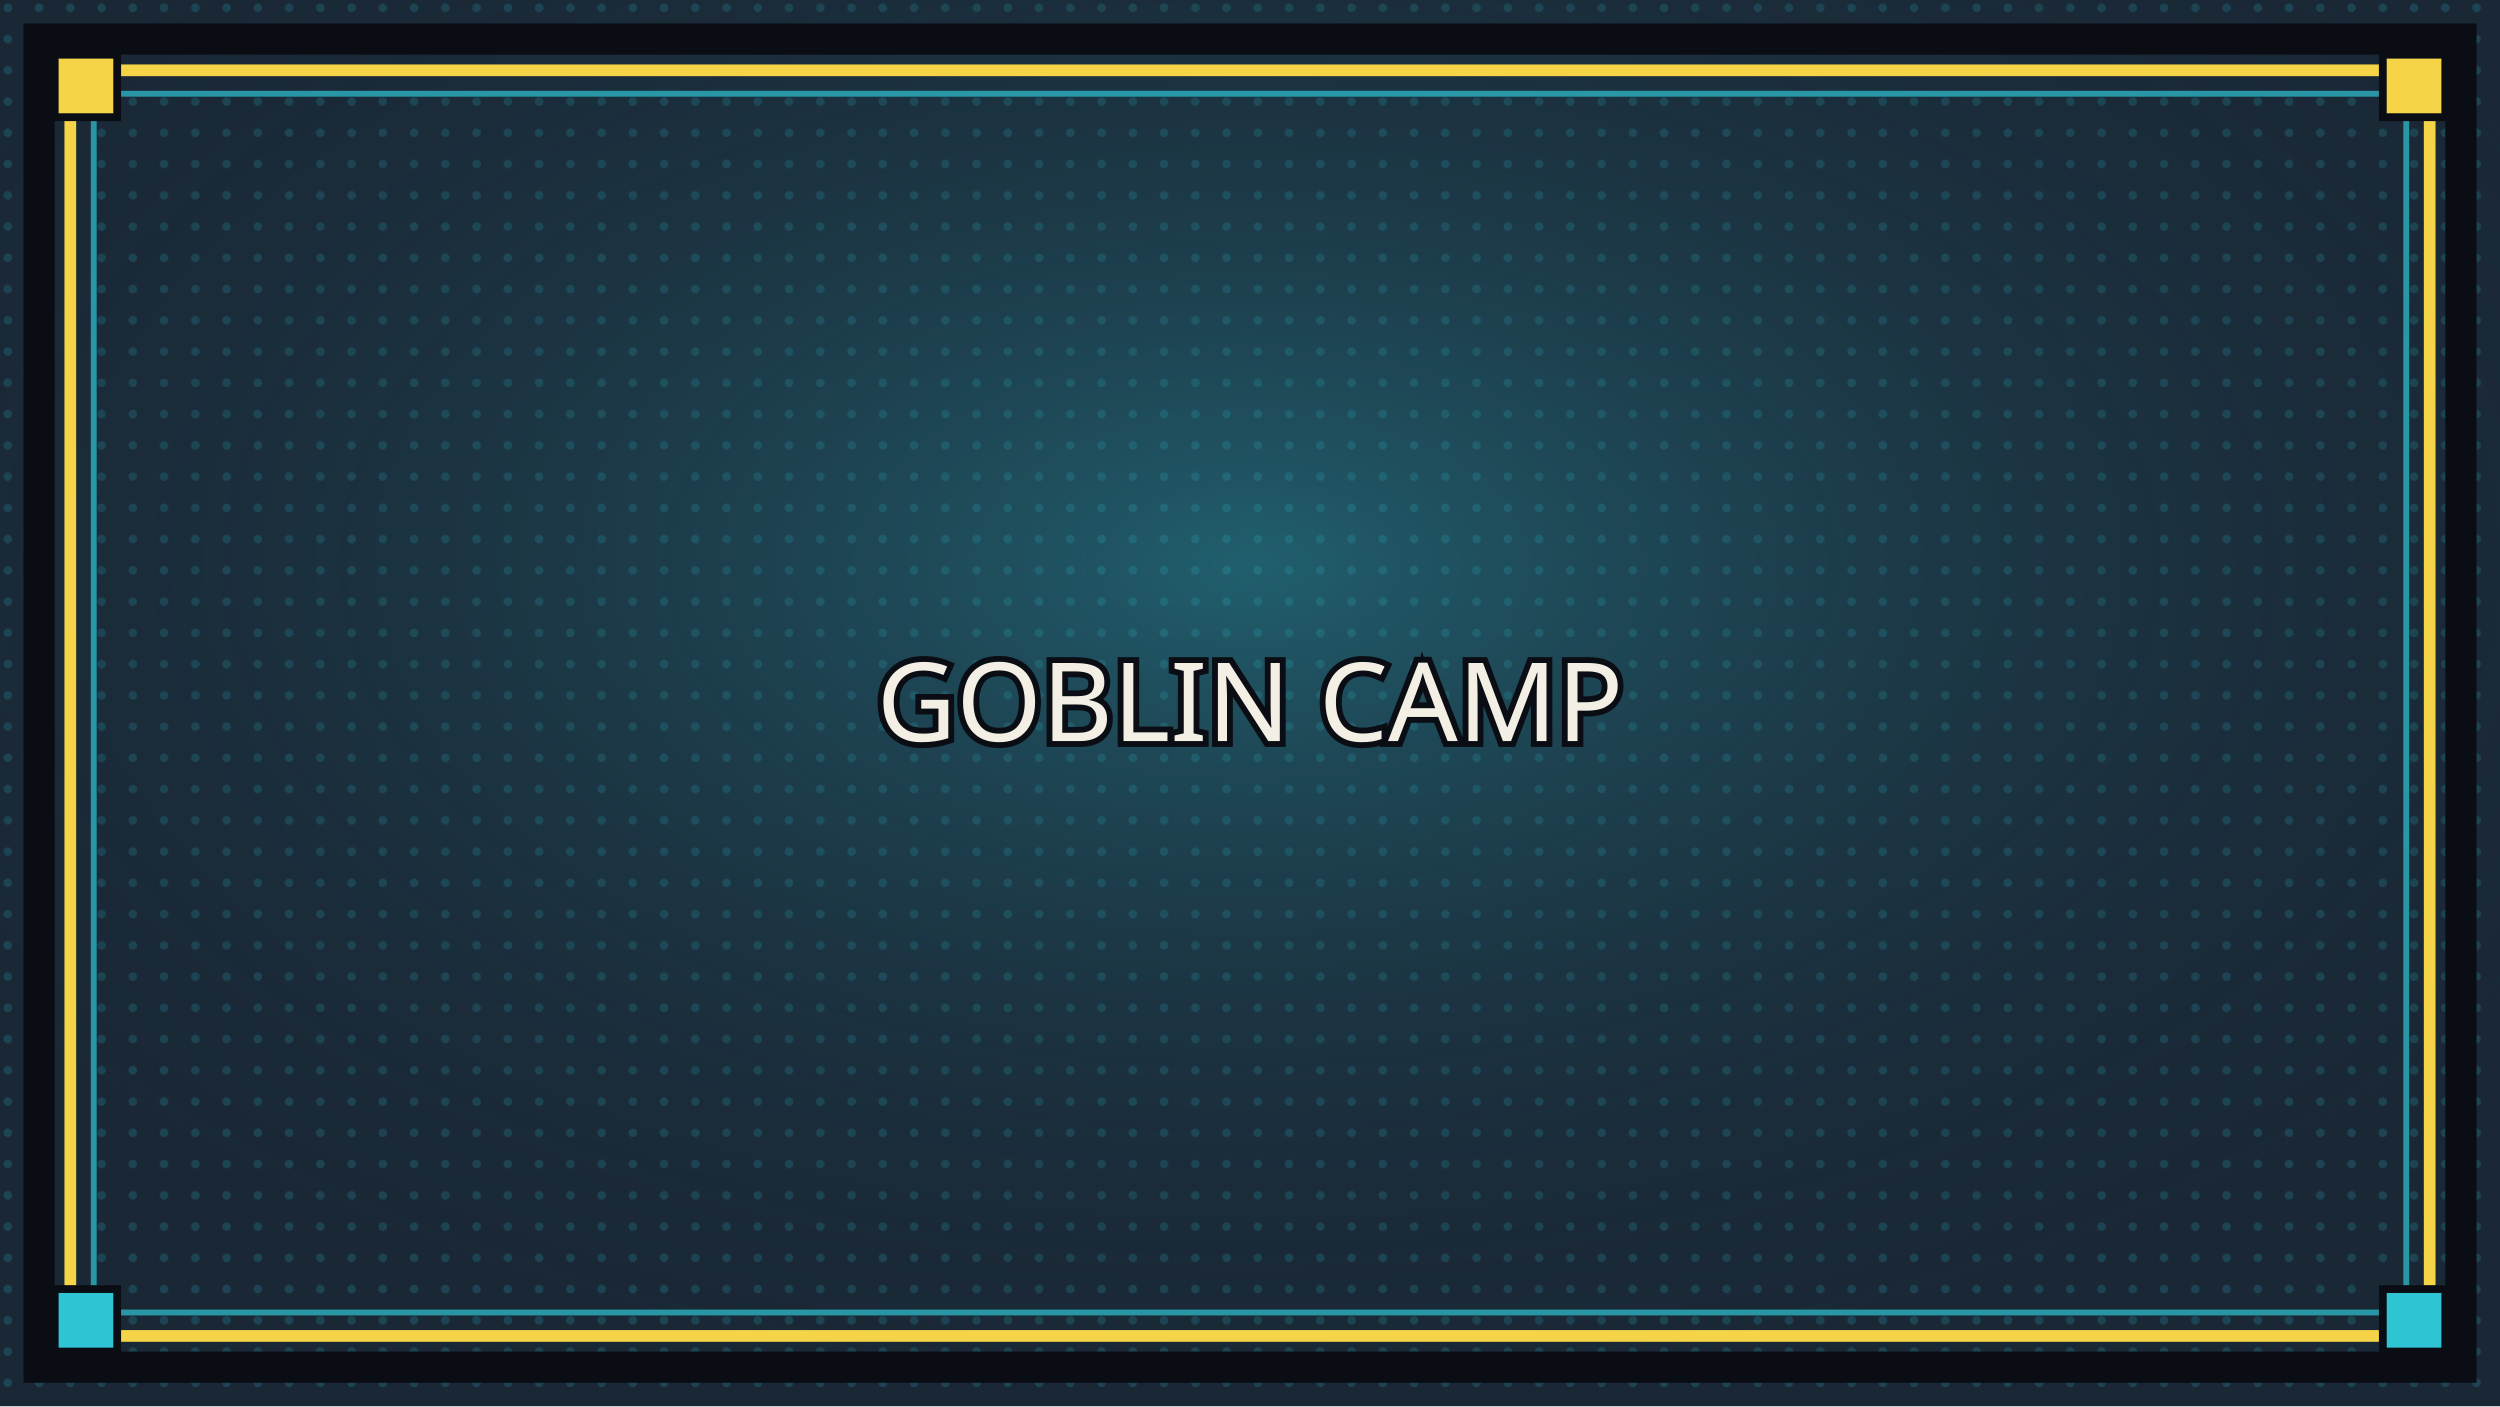
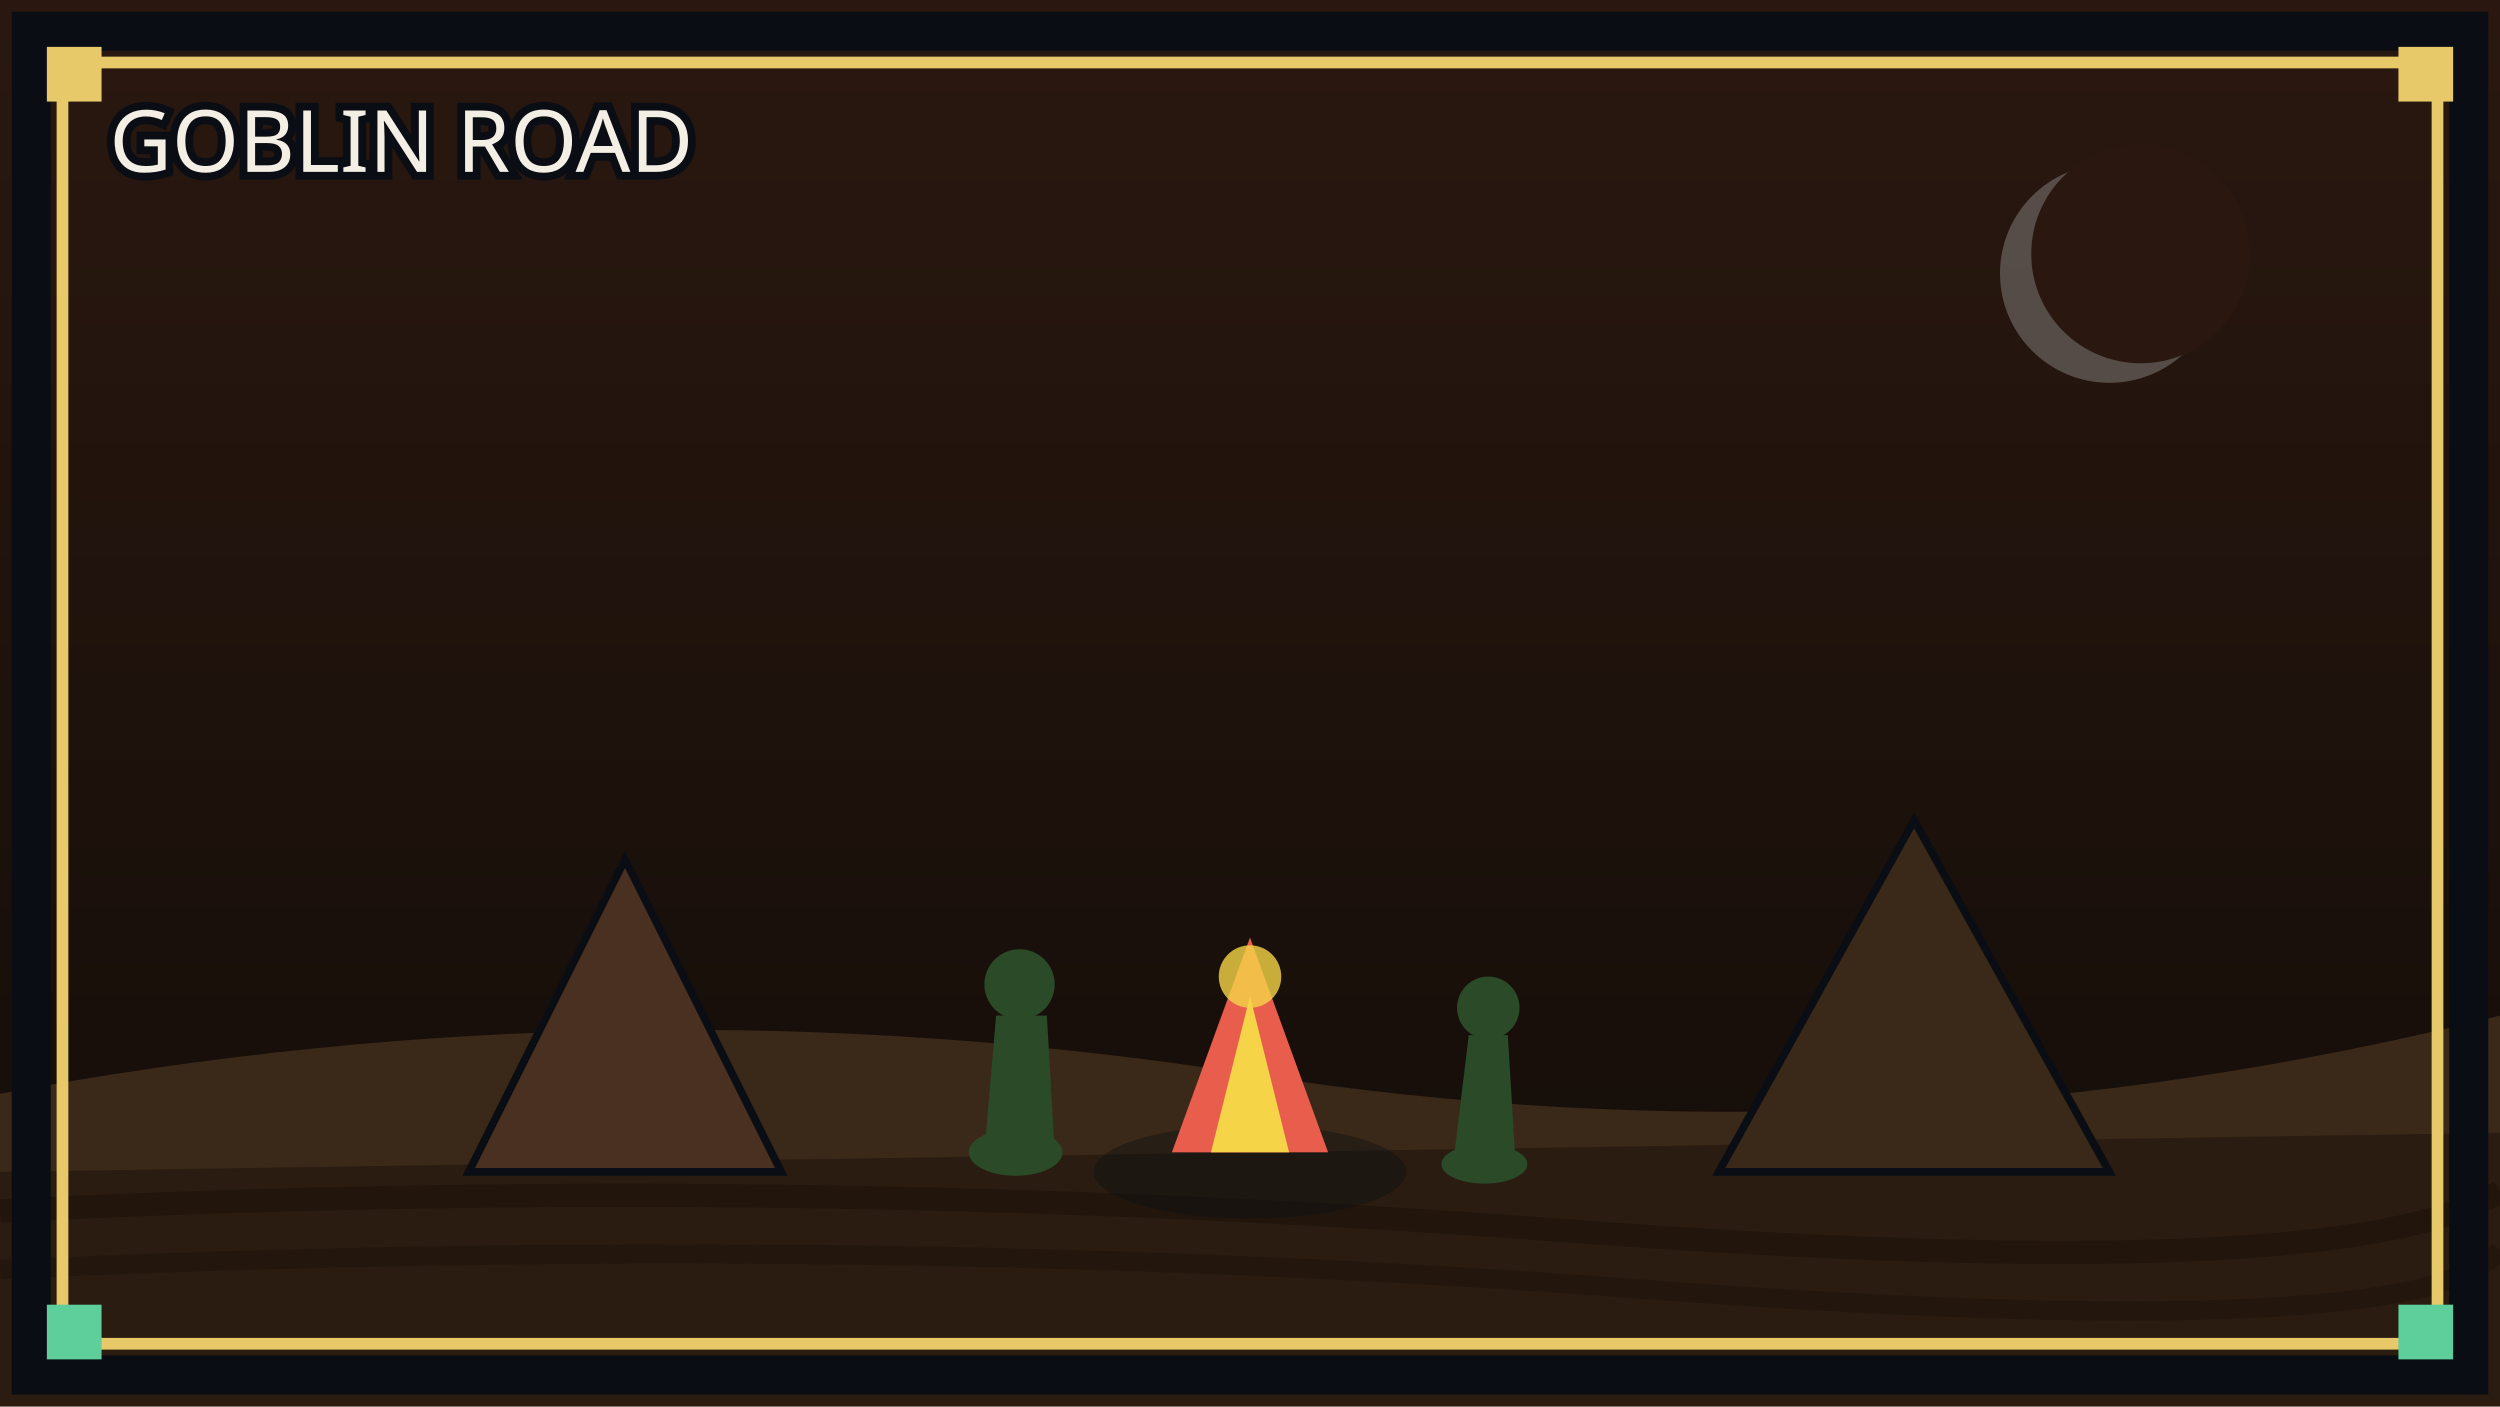
<svg xmlns="http://www.w3.org/2000/svg" width="640" height="360" viewBox="0 0 640 360" fill="none">
  <defs>
-     <pattern id="ht" width="8" height="8" patternUnits="userSpaceOnUse">
-       <circle cx="2" cy="2" r="1.1" fill="#2ec4d4" fill-opacity="0.18" />
-     </pattern>
-     <radialGradient id="g" cx="50%" cy="40%" r="60%">
-       <stop offset="0%" stop-color="#2ec4d4" stop-opacity="0.35" />
-       <stop offset="100%" stop-color="#1a2836" stop-opacity="0" />
-     </radialGradient>
+     <linearGradient id="sky" x1="0" y1="0" x2="0" y2="1">
+       <stop offset="0%" stop-color="#2a1810" />
+       <stop offset="100%" stop-color="#120c08" />
+     </linearGradient>
  </defs>
-   <rect width="640" height="360" fill="#1a2836" />
-   <rect width="640" height="360" fill="url(#ht)" />
-   <rect width="640" height="360" fill="url(#g)" />
-   <rect x="10" y="10" width="620" height="340" fill="none" stroke="#0a0e14" stroke-width="8" />
-   <rect x="18" y="18" width="604" height="324" fill="none" stroke="#f5d547" stroke-width="3" />
-   <rect x="24" y="24" width="592" height="312" fill="none" stroke="#2ec4d4" stroke-width="1.5" opacity="0.7" />
-   <rect x="14" y="14" width="16" height="16" fill="#f5d547" stroke="#0a0e14" stroke-width="2" />
-   <rect x="610" y="14" width="16" height="16" fill="#f5d547" stroke="#0a0e14" stroke-width="2" />
-   <rect x="14" y="330" width="16" height="16" fill="#2ec4d4" stroke="#0a0e14" stroke-width="2" />
-   <rect x="610" y="330" width="16" height="16" fill="#2ec4d4" stroke="#0a0e14" stroke-width="2" />
-   <text x="320" y="180" text-anchor="middle" dominant-baseline="middle" font-family="Impact, Arial Black, sans-serif" font-size="28" fill="#f4efe4" stroke="#0a0e14" stroke-width="3" paint-order="stroke">GOBLIN CAMP</text>
+   <rect width="640" height="360" fill="url(#sky)" />
+   <path d="M0 280 Q160 250 320 275 T640 260 L640 360 L0 360Z" fill="#3a2818" />
+   <path d="M0 300 L640 290 L640 360 L0 360Z" fill="#2a1c10" />
+   <path d="M0 310 Q200 300 400 315 T640 305" fill="none" stroke="#1a1008" stroke-width="6" opacity="0.5" />
+   <path d="M0 325 Q220 315 420 330 T640 320" fill="none" stroke="#1a1008" stroke-width="5" opacity="0.4" />
+   <ellipse cx="320" cy="300" rx="40" ry="12" fill="#0a0e14" opacity="0.4" />
+   <path d="M300 295 L320 240 L340 295Z" fill="#e85d4c" />
+   <path d="M310 295 L320 255 L330 295Z" fill="#f5d547" />
+   <circle cx="320" cy="250" r="8" fill="#f5d547" opacity="0.8" />
+   <path d="M120 300 L160 220 L200 300Z" fill="#4a3020" stroke="#0a0e14" stroke-width="2" />
+   <path d="M440 300 L490 210 L540 300Z" fill="#3a2818" stroke="#0a0e14" stroke-width="2" />
+   <g fill="#2a4a28">
+     <ellipse cx="260" cy="295" rx="12" ry="6" />
+     <path d="M252 295 L255 260 L268 260 L270 295Z" />
+     <circle cx="261" cy="252" r="9" />
+     <path d="M252 248 L248 235" />
+     <path d="M270 248 L275 232" />
+     <ellipse cx="380" cy="298" rx="11" ry="5" />
+     <path d="M372 298 L376 265 L386 265 L388 298Z" />
+     <circle cx="381" cy="258" r="8" />
+   </g>
+   <circle cx="540" cy="70" r="28" fill="#e8eef2" opacity="0.25" />
+   <circle cx="548" cy="65" r="28" fill="#2a1810" />
+   <rect x="8" y="8" width="624" height="344" fill="none" stroke="#0a0e14" stroke-width="10" />
+   <rect x="16" y="16" width="608" height="328" fill="none" stroke="#e8c96a" stroke-width="3" />
+   <rect x="12" y="12" width="14" height="14" fill="#e8c96a" />
+   <rect x="614" y="12" width="14" height="14" fill="#e8c96a" />
+   <rect x="12" y="334" width="14" height="14" fill="#5ecf9a" />
+   <rect x="614" y="334" width="14" height="14" fill="#5ecf9a" />
+   <text x="28" y="44" font-family="Impact, Arial Black, sans-serif" font-size="22" fill="#f4efe4" stroke="#0a0e14" stroke-width="4" paint-order="stroke">GOBLIN ROAD</text>
</svg>
